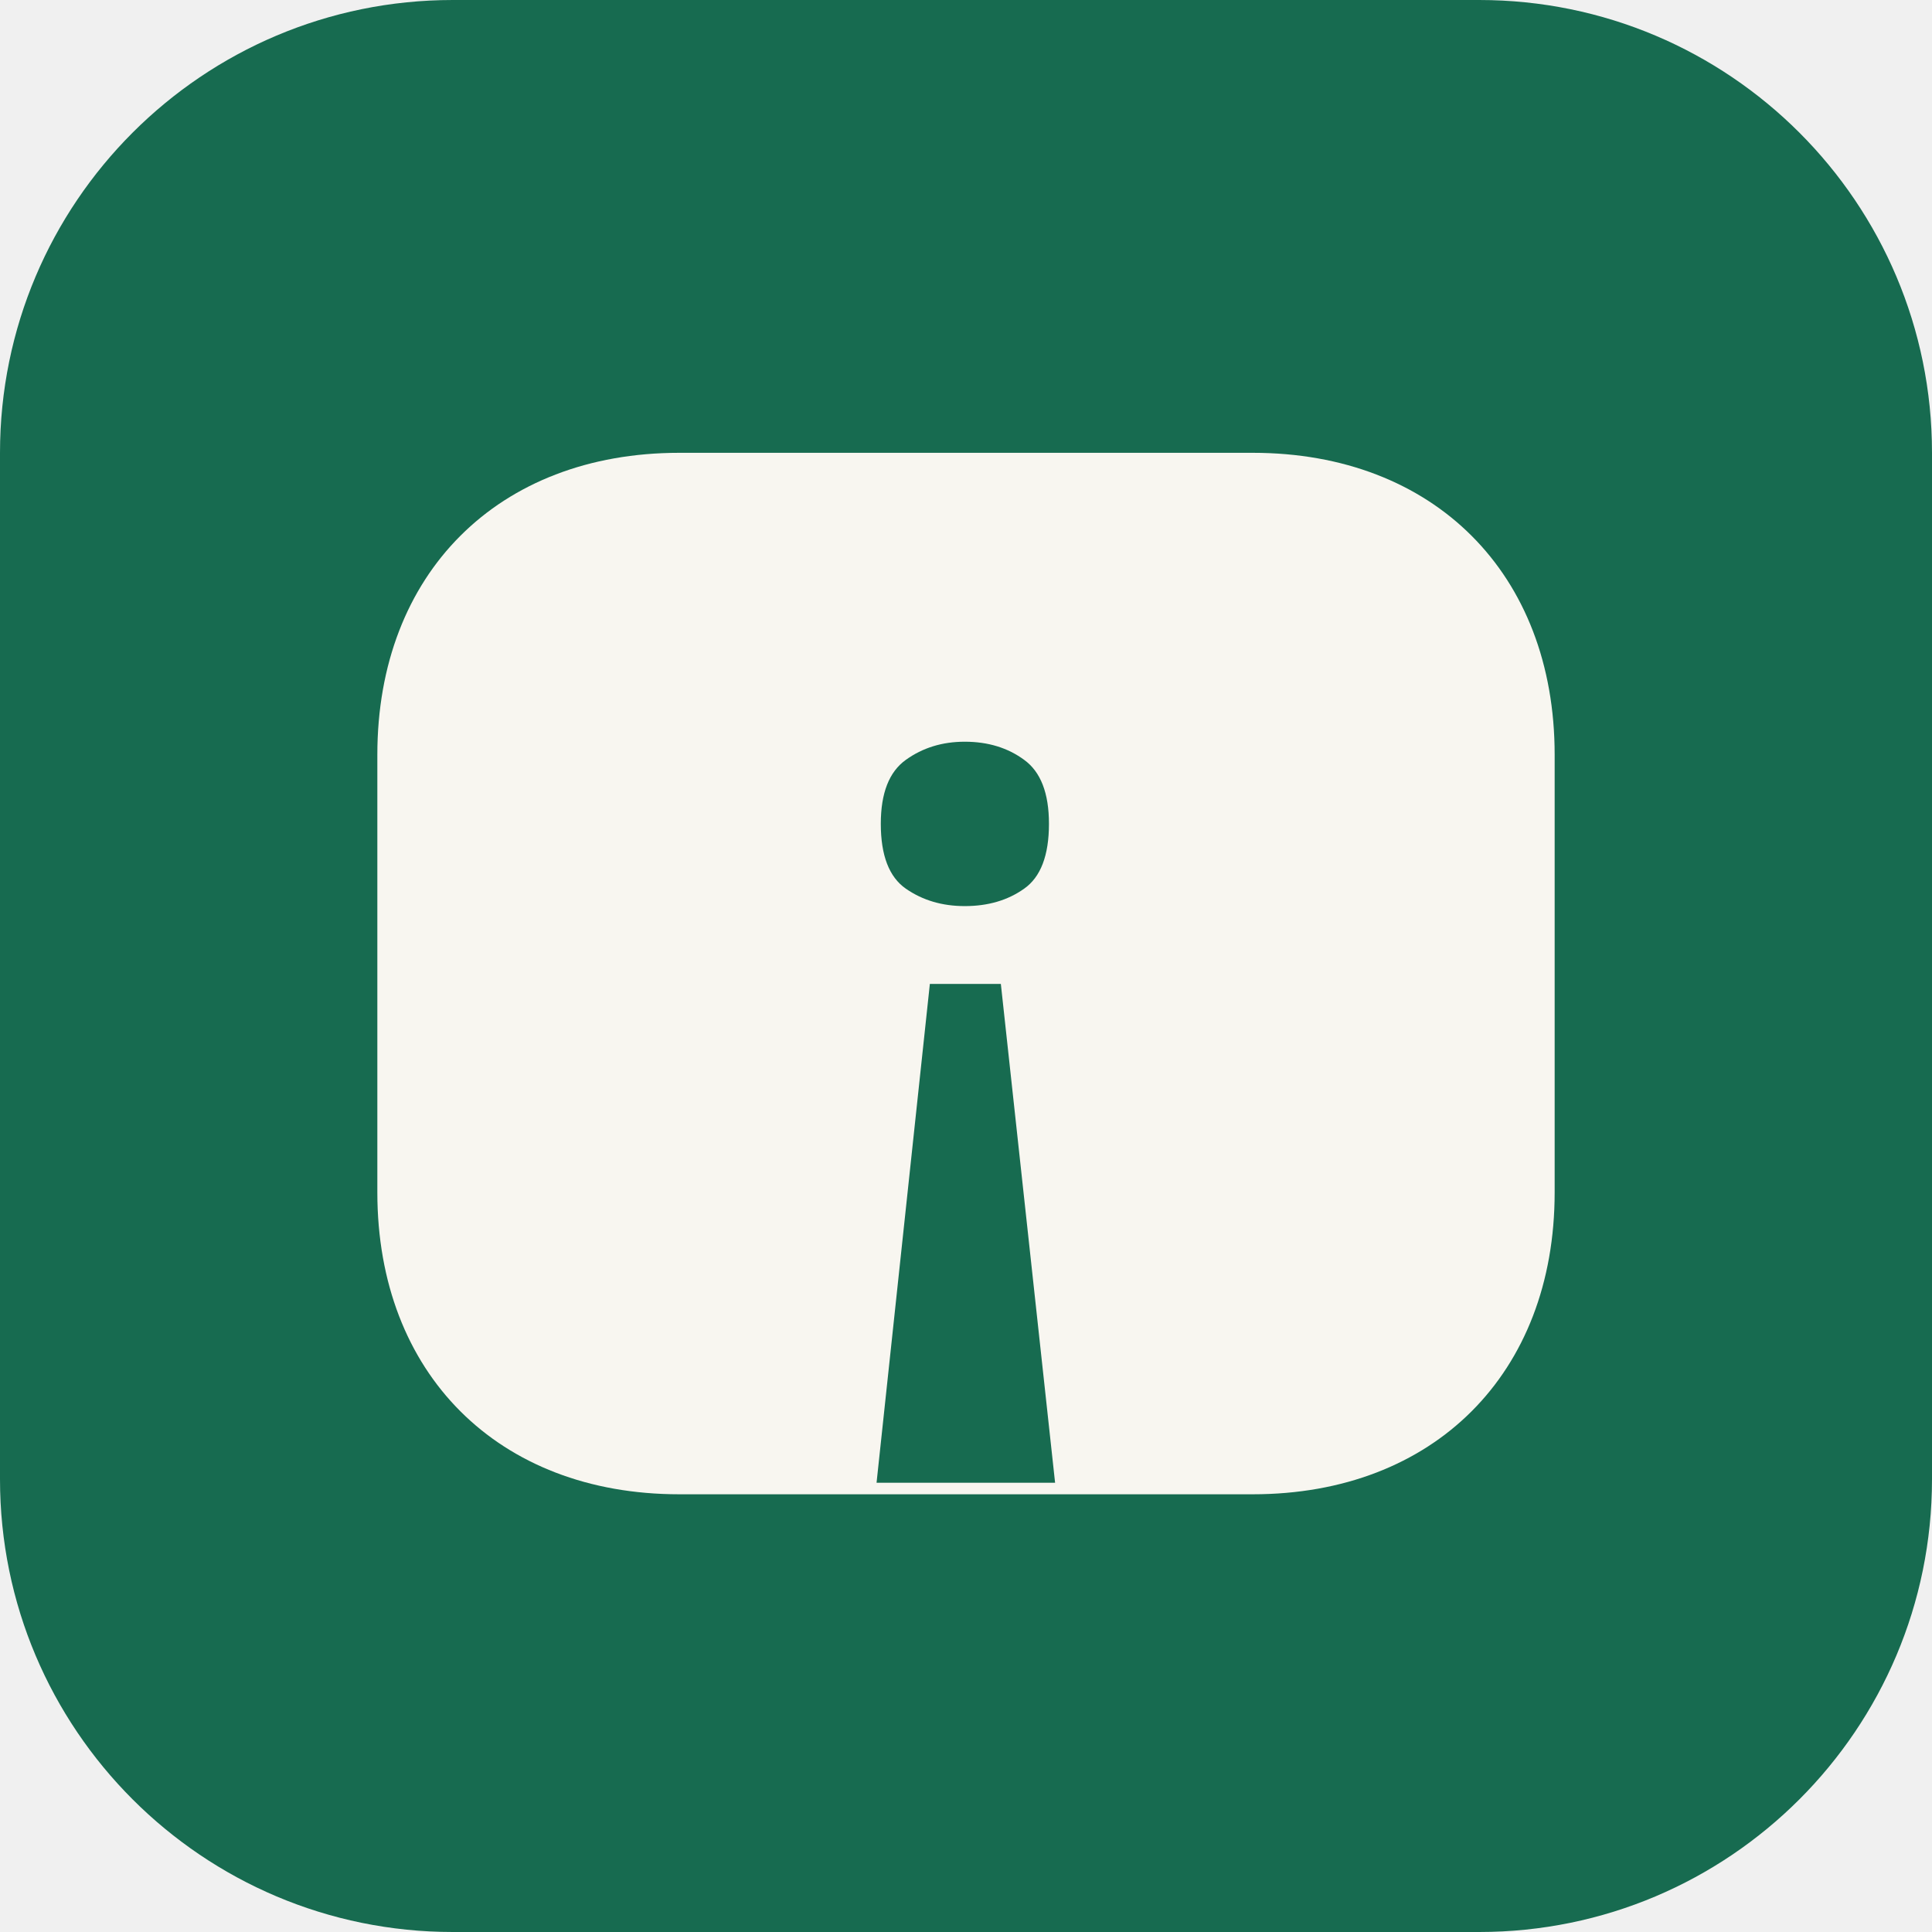
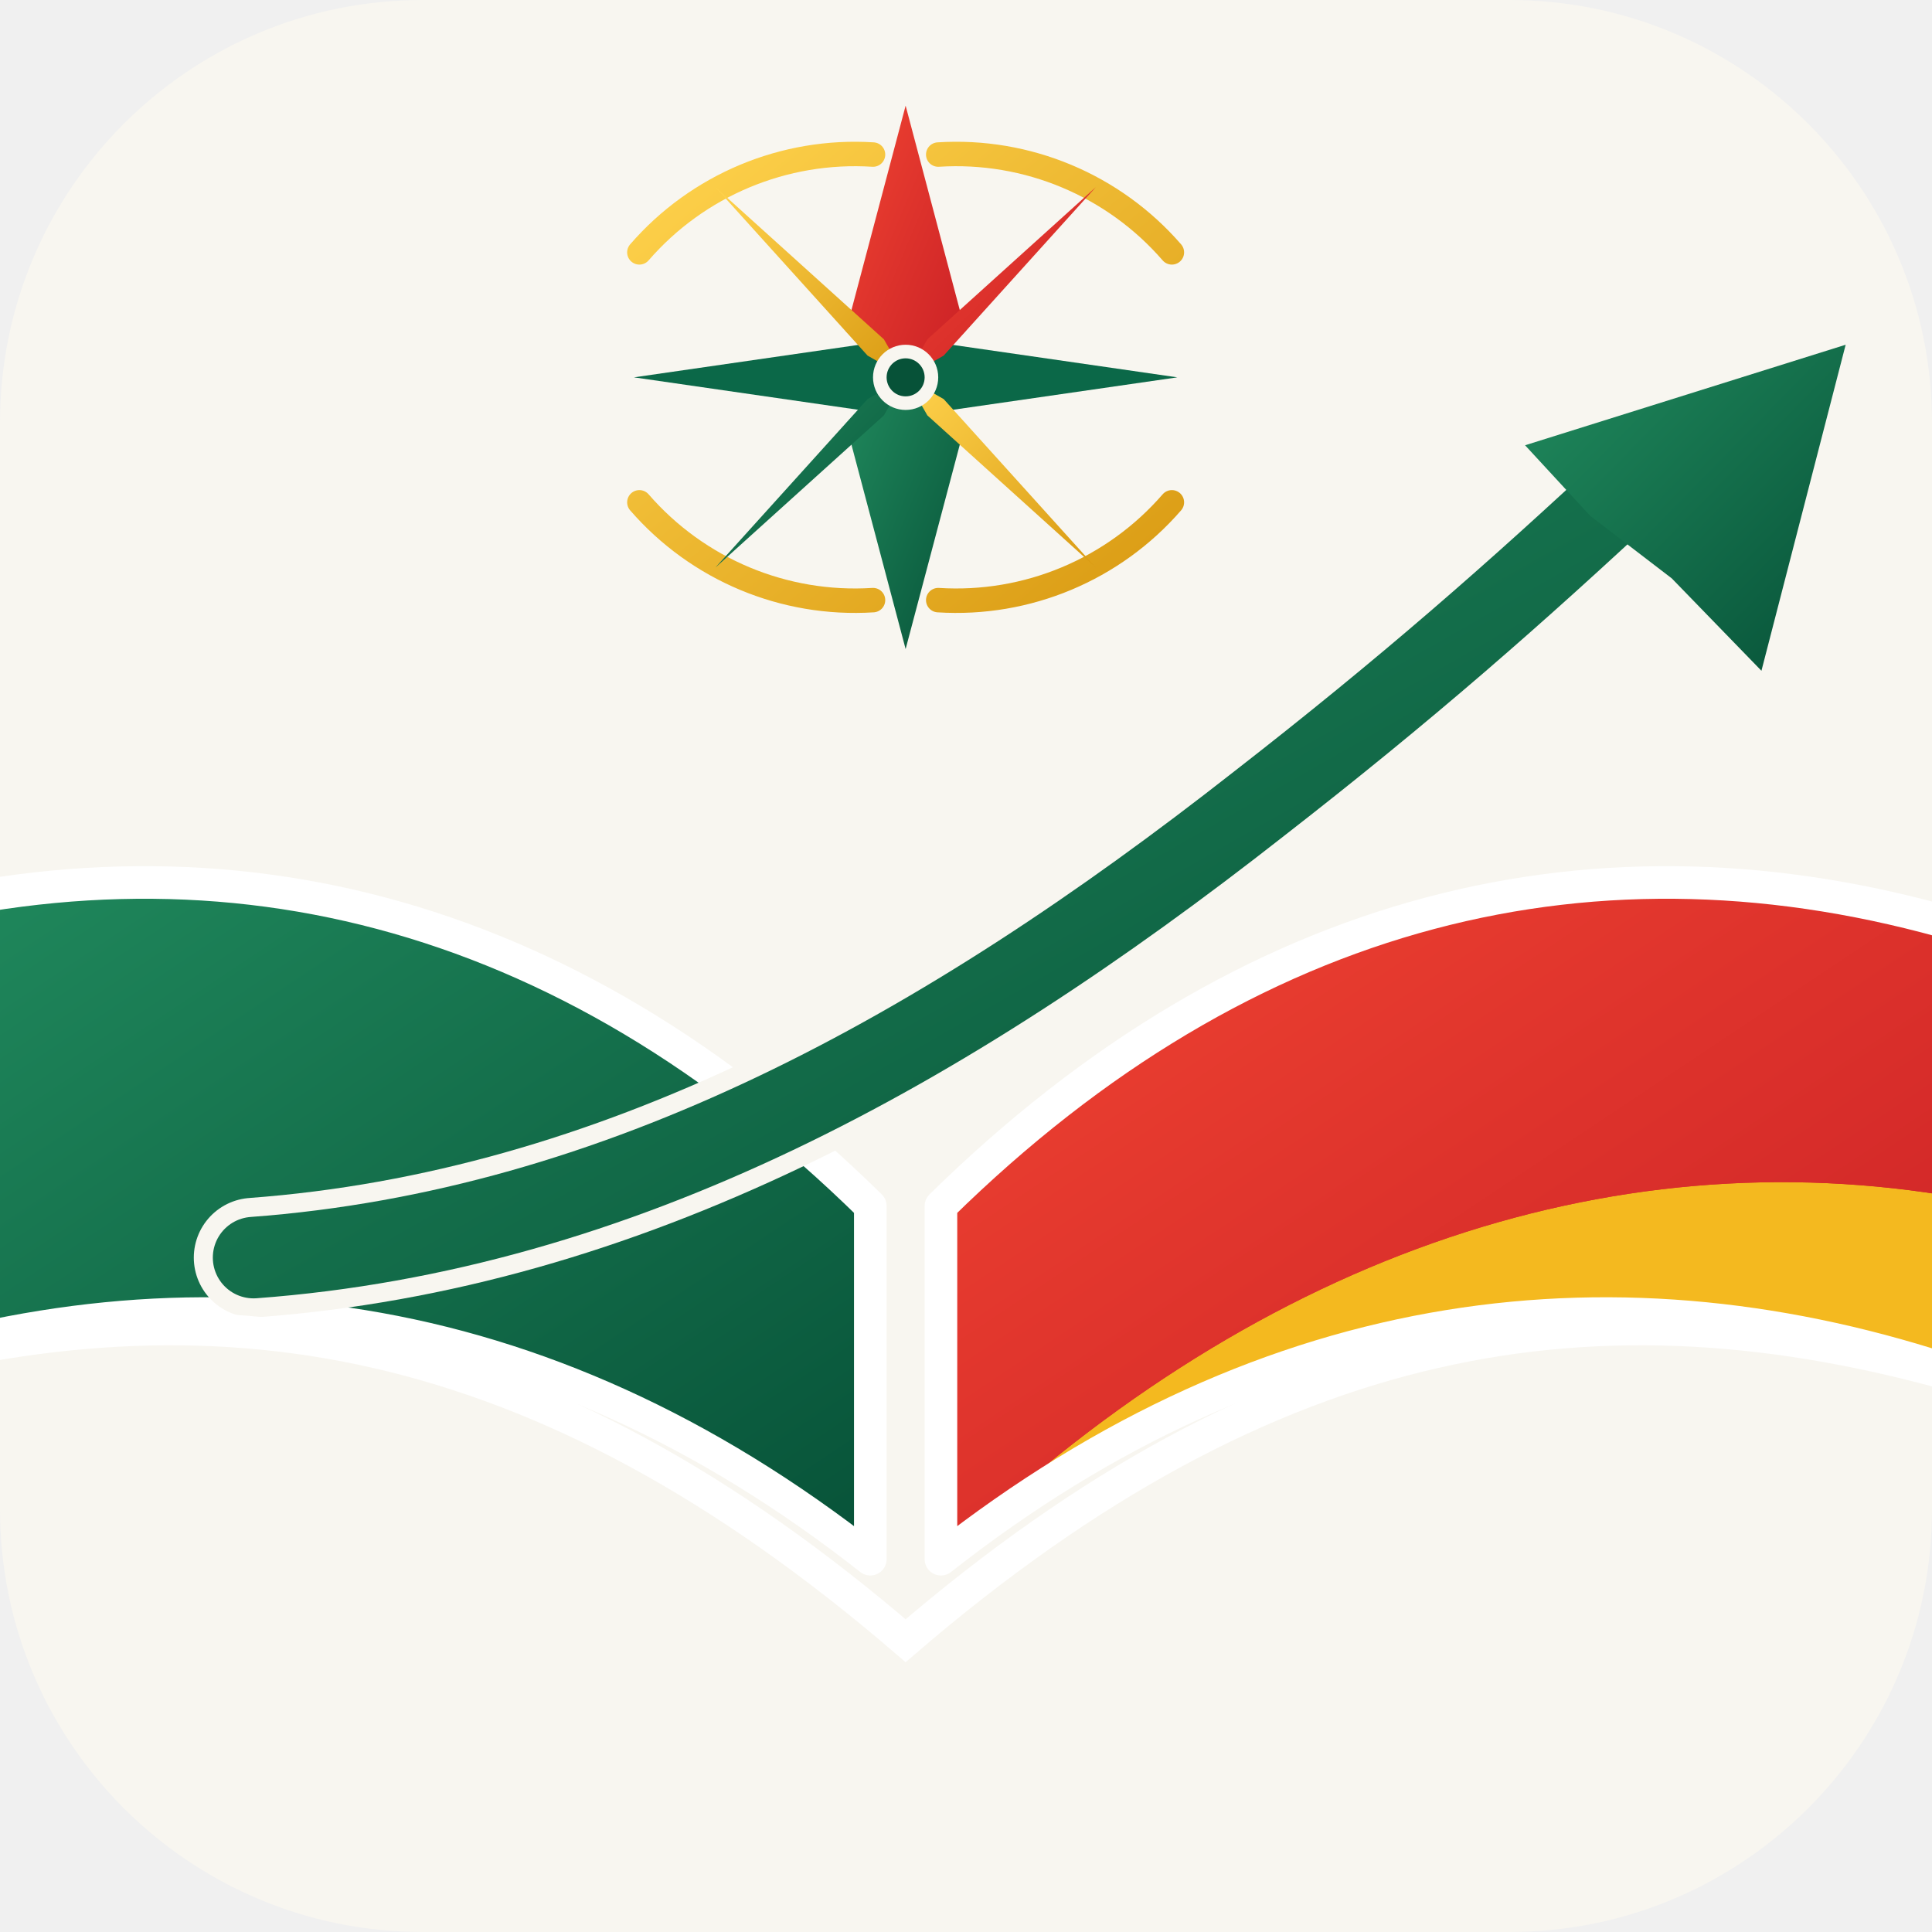
- <svg xmlns="http://www.w3.org/2000/svg" viewBox="0 0 128 128">
-   <rect width="128" height="128" rx="30" fill="#176b50" />
-   <path d="M45 30h38c12 0 20 8 20 20v29c0 12-8 20-20 20H45c-12 0-20-8-20-20V50c0-12 8-20 20-20Z" fill="#f8f6f0" />
-   <text x="64" y="86" text-anchor="middle" font-family="Georgia,serif" font-size="68" font-weight="bold" fill="#176b50">¡</text>
+ <svg xmlns="http://www.w3.org/2000/svg" viewBox="0 0 512 512" role="img" aria-labelledby="title desc">
+   <rect width="512" height="512" rx="112" fill="#f8f6f0" />
+   <g transform="translate(-120 28) scale(.72)">
+     <g id="book-compass">
+       <defs>
+         <linearGradient id="green" x1="0" y1="0" x2="1" y2="1">
+           <stop stop-color="#218b5e" />
+           <stop offset="1" stop-color="#075238" />
+         </linearGradient>
+         <linearGradient id="red" x1="0" y1="0" x2="1" y2="1">
+           <stop stop-color="#f04432" />
+           <stop offset="1" stop-color="#c91f25" />
+         </linearGradient>
+         <linearGradient id="gold" x1="0" y1="0" x2="1" y2="1">
+           <stop stop-color="#ffd34d" />
+           <stop offset="1" stop-color="#d99a12" />
+         </linearGradient>
+       </defs>
+       <path d="M402 54 A105 105 0 0 1 488 18 M512 18 A105 105 0 0 1 598 54 M598 146 A105 105 0 0 1 512 182 M488 182 A105 105 0 0 1 402 146" fill="none" stroke="url(#gold)" stroke-width="9" stroke-linecap="round" />
+       <path d="M500 0 L522 83 L500 105 L478 83 Z" fill="url(#red)" />
+       <path d="M500 200 L478 117 L500 95 L522 117 Z" fill="url(#green)" />
+       <path d="M400 100 L483 88 L500 100 L483 112 Z" fill="#0b6848" />
+       <path d="M600 100 L517 88 L500 100 L517 112 Z" fill="#0b6848" />
+       <path d="M430 30 L492 86 L500 100 L486 92 Z" fill="url(#gold)" />
+       <path d="M570 30 L508 86 L500 100 L514 92 Z" fill="url(#red)" />
+       <path d="M430 170 L492 114 L500 100 L486 108 Z" fill="url(#green)" />
+       <path d="M570 170 L508 114 L500 100 L514 108 Z" fill="url(#gold)" />
+       <circle cx="500" cy="100" r="12" fill="#f8f6f0" />
+       <circle cx="500" cy="100" r="7" fill="#075238" />
+       <path d="M90 290 C225 244 366 269 500 398 C634 269 775 244 910 290 L910 493 C771 446 633 453 500 565 C367 453 229 446 90 493 Z" fill="#f8f6f0" />
+       <path d="M112 302 C245 263 374 294 487 405 L487 535 C365 439 236 425 112 467 Z" fill="url(#green)" />
+       <path d="M513 405 C626 294 755 263 888 302 L888 467 C764 425 635 439 513 535 Z" fill="#f4b91f" />
+       <path d="M513 405 C626 294 755 263 888 302 L888 402 C758 379 626 425 513 535 Z" fill="url(#red)" />
+       <path d="M513 405 C626 294 755 263 888 302 L888 402 C758 379 626 425 513 535 Z" fill="url(#red)" />
+       <path d="M513 405 C626 294 755 263 888 302 L888 467 C764 425 635 439 513 535 Z" fill="none" stroke="#fff" stroke-width="12" stroke-linejoin="round" />
+       <path d="M112 302 C245 263 374 294 487 405 L487 535 C365 439 236 425 112 467 Z" fill="none" stroke="#fff" stroke-width="12" stroke-linejoin="round" />
+       <path d="M500 398 L500 565" stroke="#f8f6f0" stroke-width="13" />
+       <path d="M260 424 C395 414 514 348 630 257 C684 215 724 180 770 137" fill="none" stroke="#f8f6f0" stroke-width="44" stroke-linecap="round" />
+       <path d="M260 424 C395 414 514 348 630 257 C684 215 724 180 770 137" fill="none" stroke="url(#green)" stroke-width="30" stroke-linecap="round" />
+       <path d="M728 125 L846 88 L815 208 L782 174 L752 151 Z" fill="url(#green)" />
+       <path d="M100 295 L100 483 M900 295 L900 483" stroke="#0a6848" stroke-width="10" fill="none" />
+       <path d="M112 468 C245 430 365 449 500 565 C635 449 755 430 888 468" fill="none" stroke="#fff" stroke-width="12" />
+     </g>
+   </g>
</svg>
